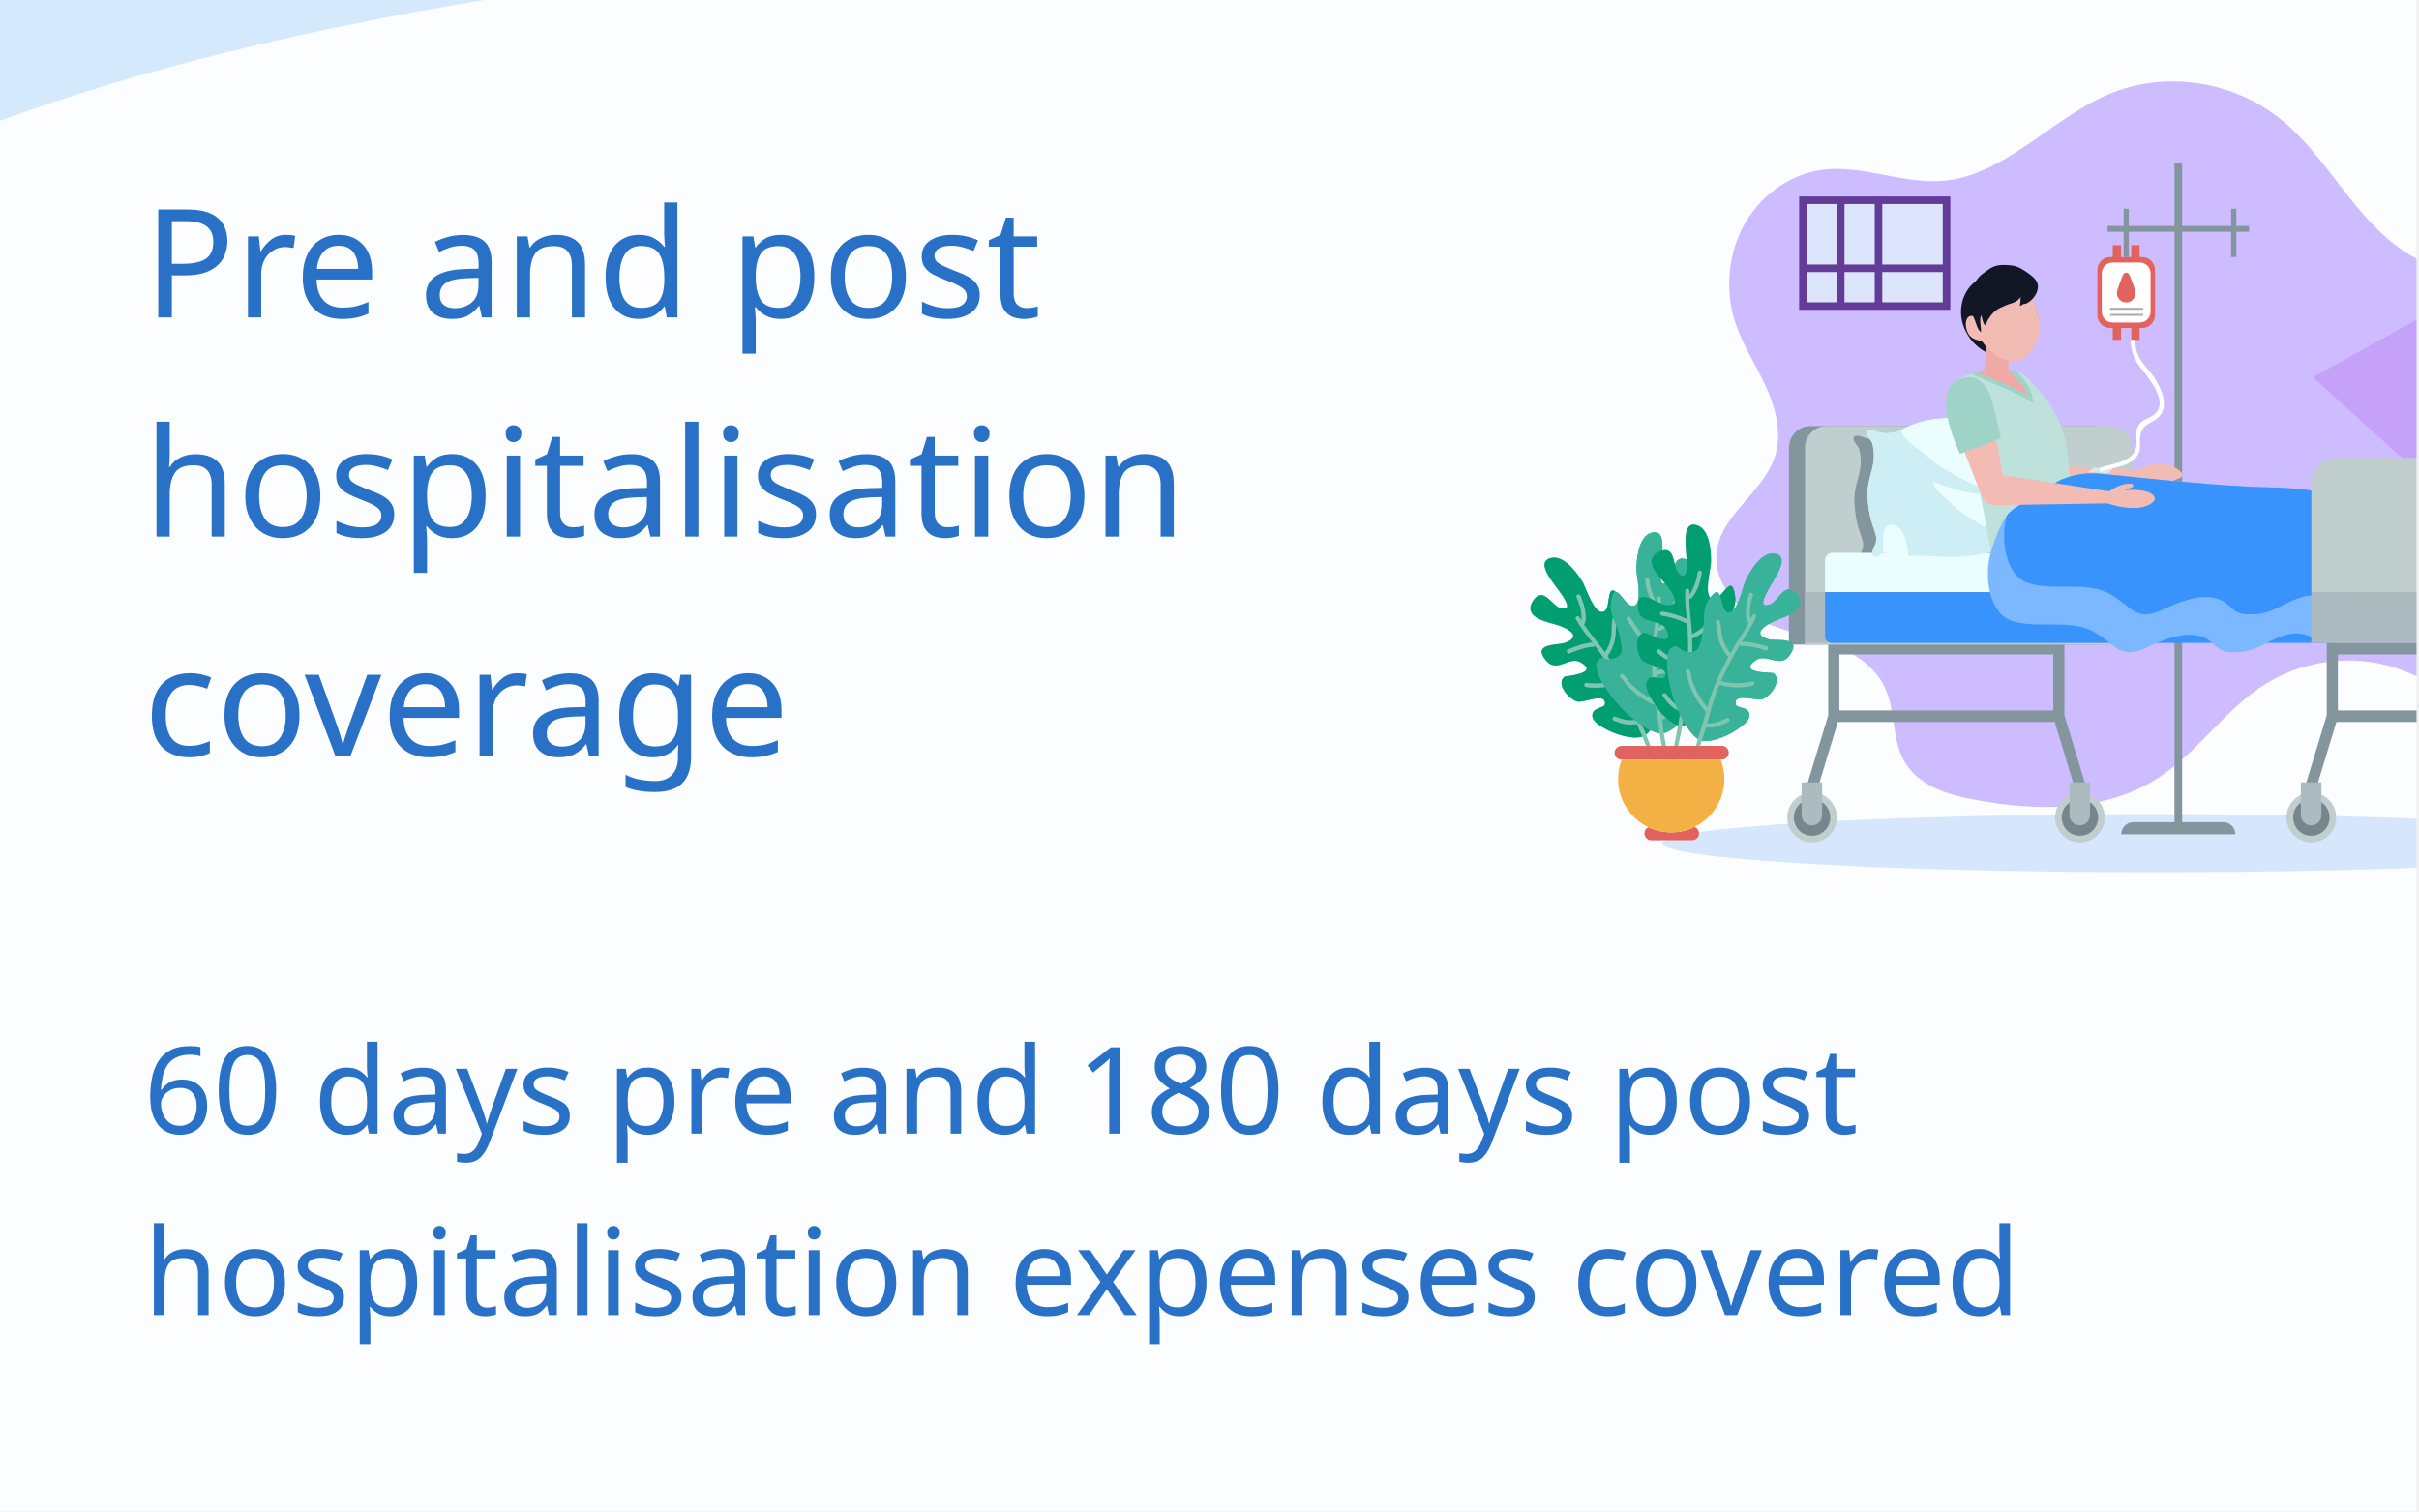
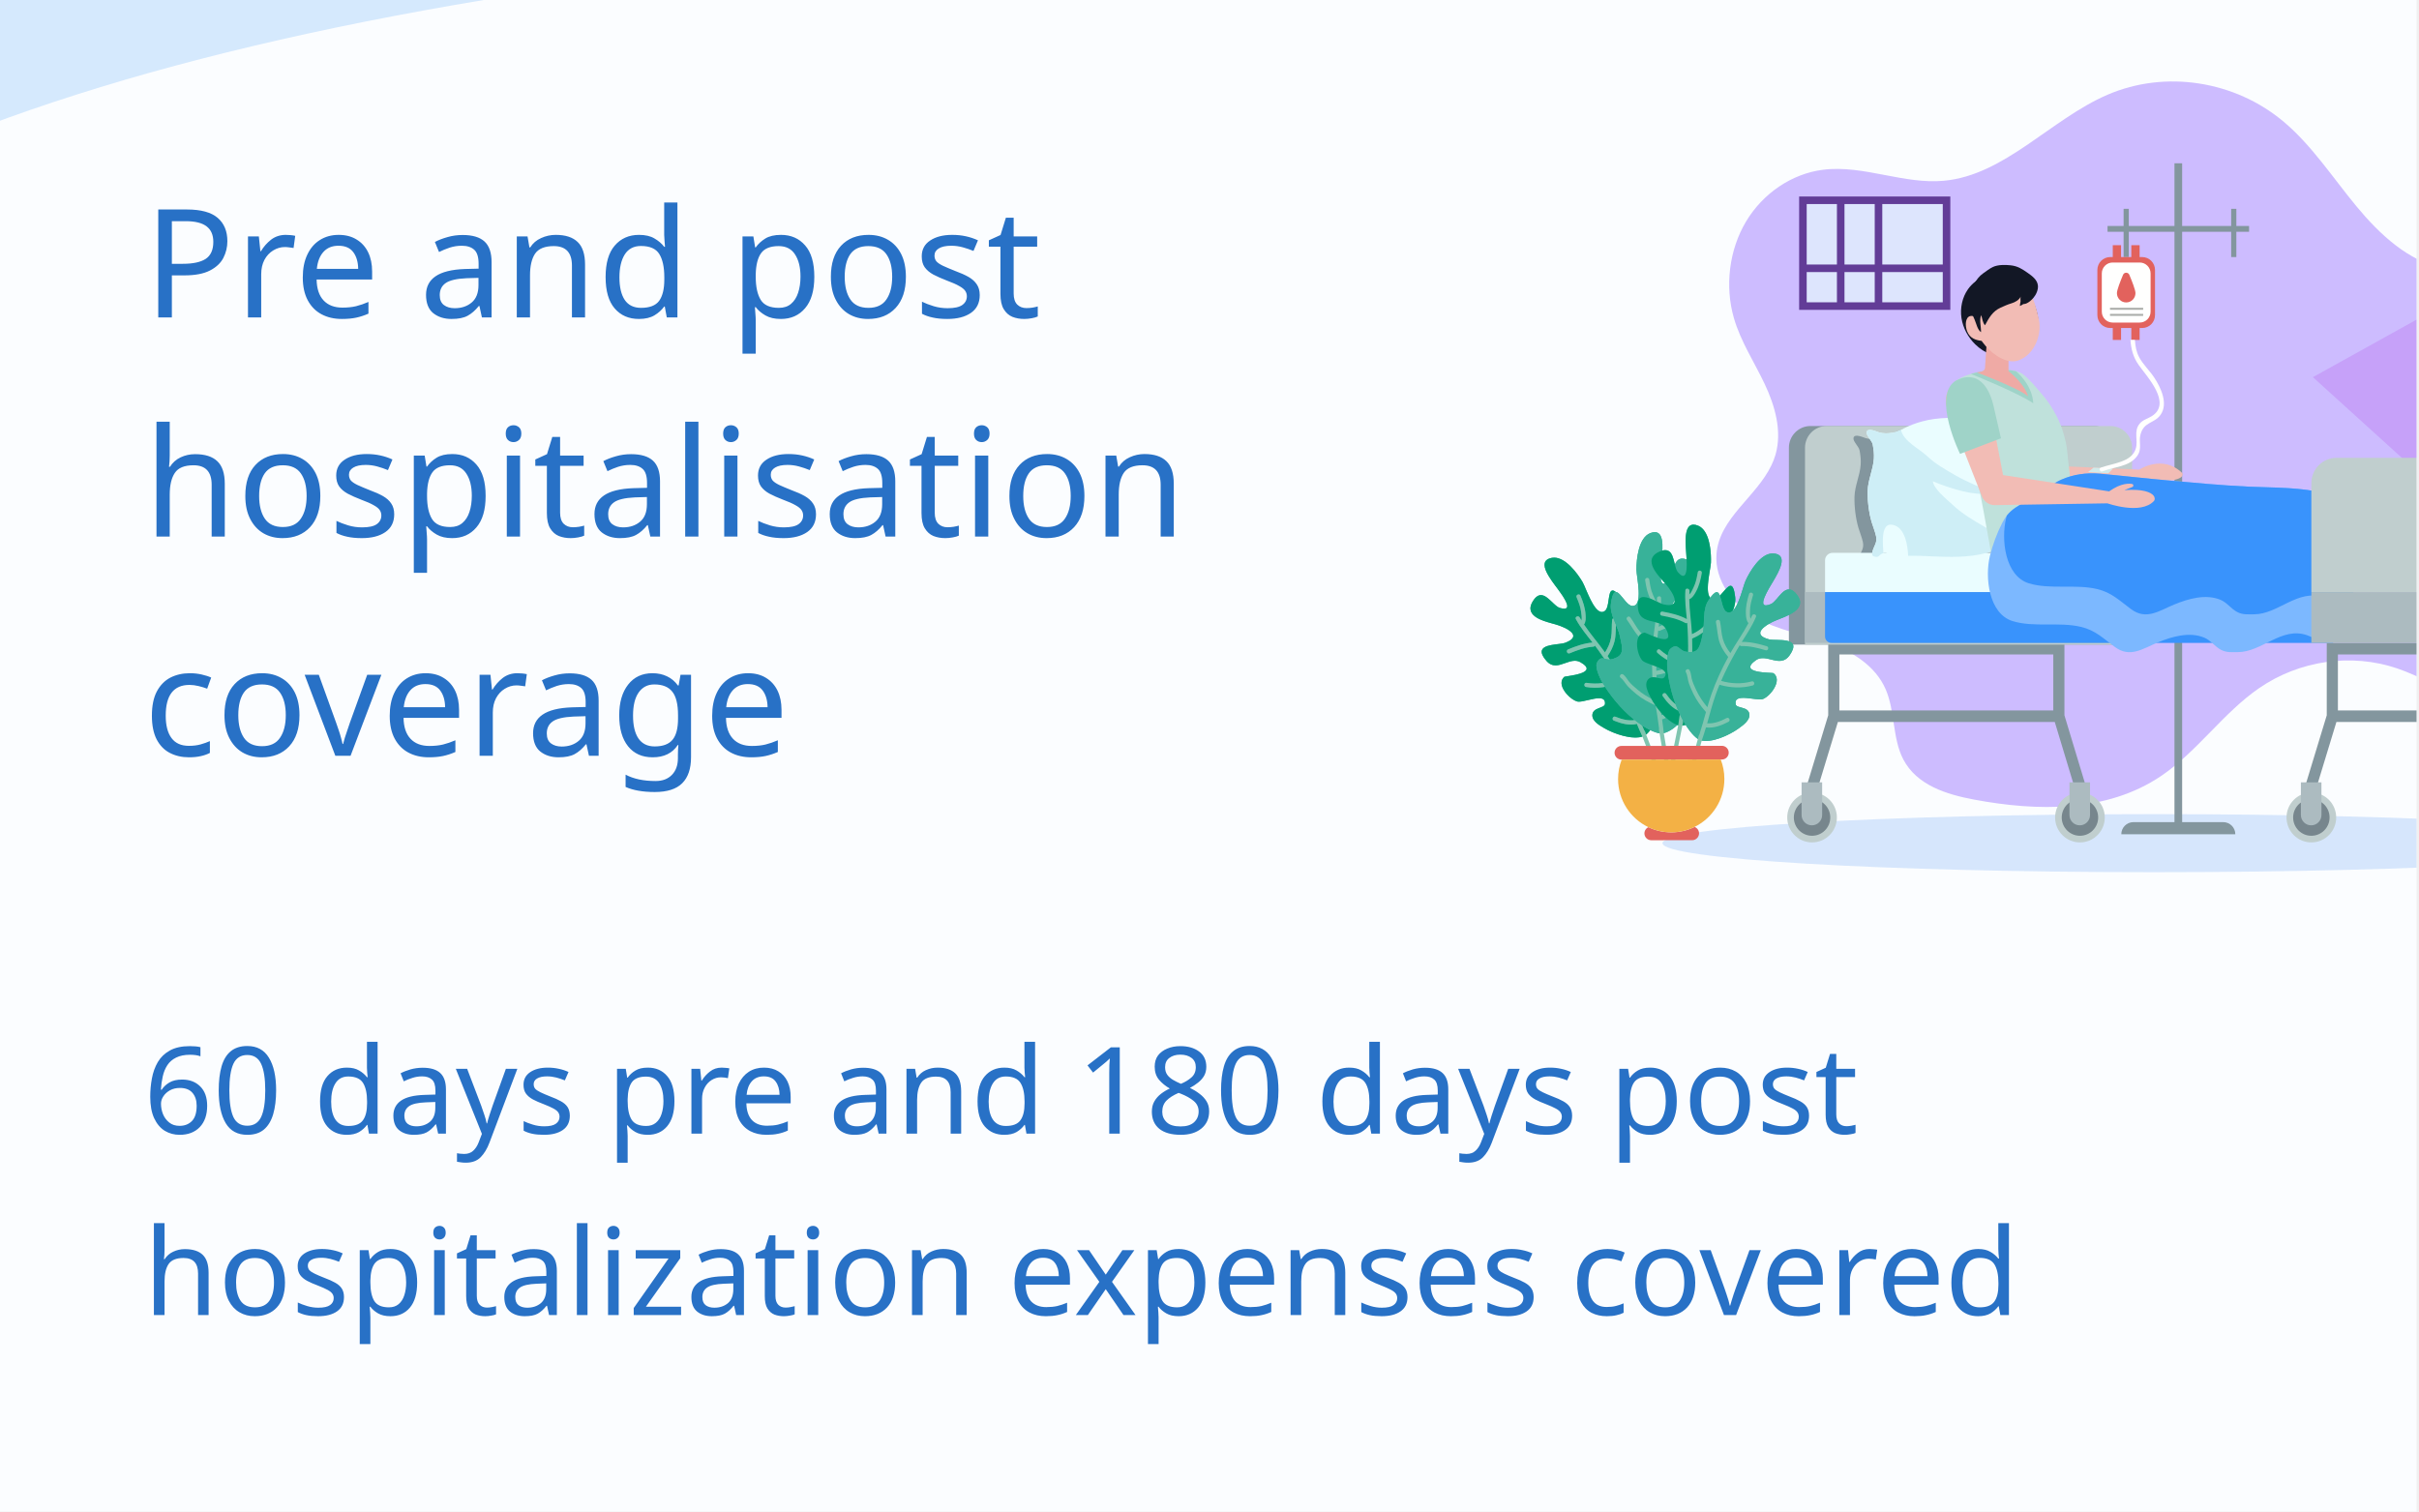
<svg xmlns="http://www.w3.org/2000/svg" xmlns:xlink="http://www.w3.org/1999/xlink" width="320" height="200" viewBox="0 0 320 200">
  <defs>
    <linearGradient id="prefix__b" x1="50%" x2="5.2%" y1="36.667%" y2="57.085%">
      <stop offset="0%" stop-color="#D5E9FD" />
      <stop offset="100%" stop-color="#FAFCFF" />
    </linearGradient>
    <path id="prefix__a" d="M0.677 0H320.677V200H0.677z" />
  </defs>
  <g fill="none" fill-rule="evenodd">
    <g transform="translate(-1353 -40) translate(1352 40)">
      <mask id="prefix__c" fill="#fff">
        <use xlink:href="#prefix__a" />
      </mask>
      <use fill="#FBFDFF" xlink:href="#prefix__a" />
      <path fill="url(#prefix__b)" d="M65 0C21.668 7.208-10.886 18.003-32.663 32.384c-32.664 21.572-88.123 49.719-100.624 22.19-8.334-18.351-5.615-36.543 8.159-54.574H65z" mask="url(#prefix__c)" />
      <g mask="url(#prefix__c)">
        <g>
          <g>
            <path fill="#CDBCFF" d="M129.492 70.803c-.987 6.47-5.485 12.518-11.252 14.044-.78.207-1.584.332-2.405.362-6.372.238-11.808-4.718-17.893-6.773-6.035-2.041-12.883-1.064-18.22 2.598-4.755 3.261-8.208 8.408-12.982 11.634-7.209 4.868-16.382 4.696-24.762 3.13-3.584-.671-7.543-1.878-9.343-5.297-1.472-2.8-1.073-6.364-2.337-9.281-1.403-3.24-4.604-5.112-7.761-6.198-3.154-1.086-6.503-1.632-9.436-3.294-2.933-1.662-5.47-4.866-5.187-8.43.377-4.756 5.242-7.518 7.26-11.723.22-.45.403-.917.545-1.409.9-3.1-.065-6.48-1.44-9.376-1.37-2.893-3.159-5.59-4.06-8.692-1.23-4.241-.626-9.06 1.607-12.794 2.233-3.733 6.052-6.31 10.136-6.836 2.754-.356 5.501.17 8.252.698 2.579.494 5.16.987 7.75.754 8.076-.726 14.153-8.14 21.68-11.385C67.286-.762 76.51.665 82.993 6.148c3.693 3.124 6.432 7.343 9.556 11.126 3.124 3.78 6.914 7.294 11.523 8.233 1.888.384 3.827.318 5.761.252 2.37-.08 4.733-.16 6.98.586 3.538 1.173 6.345 4.514 7.242 8.375.167.718.268 1.455.296 2.197.106 2.896-.764 5.693-.892 8.57-.14 3.181 1.217 5.19 2.511 7.905 2.58 5.409 4.463 11.252 3.521 17.41" transform="translate(203 10) translate(17.155)" />
            <path fill="#C3DBFB" d="M65.83 105.405c-35.932 0-65.06-1.72-65.06-3.84 0-2.121 29.128-3.84 65.06-3.84 35.931 0 65.06 1.719 65.06 3.84 0 2.12-29.129 3.84-65.06 3.84" opacity=".665" transform="translate(203 10) translate(17.155)" />
            <path fill="#C6A1F9" d="M141.542 62.469c-1.098 7.244-6.1 14.013-12.513 15.721L86.807 39.905l43.363-24.07 5.327 6.241c.186.804.298 1.628.328 2.46.12 3.24-.848 6.372-.991 9.592-.155 3.562 1.354 5.81 2.792 8.85 2.87 6.055 4.962 12.596 3.916 19.491" transform="translate(203 10) translate(17.155)" />
          </g>
          <path fill="#623C97" d="M46.262 16L36 16 36 31 56 31 56 16 46.262 16" transform="translate(203 10)" />
          <path fill="#DDE5FD" d="M47 21L51 21 51 17 47 17zM47 25L51 25 51 21 47 21zM47 30L51 30 51 26 47 26zM51 21L55 21 55 17 51 17zM51 25L55 25 55 21 51 21zM51 30L55 30 55 26 51 26zM37 21L41 21 41 17 37 17zM37 25L41 25 41 21 37 21zM37 30L41 30 41 26 37 26zM42 21L46 21 46 17 42 17zM42 25L46 25 46 21 42 21zM42 30L46 30 46 26 42 26z" transform="translate(203 10)" />
          <path fill="#83969E" d="M78.923 24.014V20.67h-2.126V19.9h2.126v-2.266h.686V19.9h6.042v-8.29h1.016v8.29h6.486v-2.266h.685V19.9h1.684v.771h-1.684v3.343h-.685V20.67h-6.486v78.112h5.435c.884 0 1.6.72 1.6 1.607H78.617c0-.887.716-1.607 1.6-1.607h5.435V20.67H79.61v3.343h-.686" transform="translate(203 10)" />
          <path fill="#E2625D" d="M77.152 33.402h4.227c.938 0 1.7-.764 1.7-1.707V25.72c0-.942-.762-1.706-1.7-1.706h-4.227c-.938 0-1.699.764-1.699 1.706v5.975c0 .943.76 1.707 1.7 1.707" transform="translate(203 10)" />
          <path fill="#FFFFFE" d="M77.477 32.68h3.577c.795 0 1.439-.646 1.439-1.443v-5.058c0-.797-.644-1.444-1.439-1.444h-3.577c-.794 0-1.438.647-1.438 1.444v5.058c0 .797.644 1.444 1.438 1.444" transform="translate(203 10)" />
          <path fill="#E2625D" d="M79.945 24.433L81.041 24.433 81.041 22.44 79.945 22.44zM77.49 24.433L78.587 24.433 78.587 22.44 77.49 22.44zM79.945 34.976L81.041 34.976 81.041 32.982 79.945 32.982zM77.49 34.976L78.587 34.976 78.587 32.982 77.49 32.982zM78.039 28.787c0 .68.549 1.232 1.227 1.232s1.227-.551 1.227-1.232c0-.415-.455-1.579-.812-2.425-.155-.37-.676-.37-.83 0-.357.846-.812 2.01-.812 2.425" transform="translate(203 10)" />
          <path fill="#AAADA9" d="M77.125 30.989L81.512 30.989 81.512 30.727 77.125 30.727zM77.125 31.795L81.512 31.795 81.512 31.532 77.125 31.532z" transform="translate(203 10)" />
          <path fill="#83969E" d="M41.323 84h28.298v-7.407H41.323V84zm-.196 1.528h28.69l2.79 9.24 1.409-.455-2.92-9.665v-9.583H39.848v9.582l-2.94 9.664 1.407.46 2.812-9.243zM107.272 84h28.298v-7.407h-28.298V84zm-.196 1.528h28.69l2.791 9.24 1.408-.455-2.92-9.665v-9.583h-31.248v9.582l-2.94 9.664 1.407.46 2.812-9.243z" transform="translate(203 10)" />
          <path fill="#C0CECE" d="M34.425 98.167c0 1.822 1.471 3.299 3.285 3.299s3.285-1.477 3.285-3.299c0-1.822-1.47-3.299-3.285-3.299-1.814 0-3.285 1.477-3.285 3.299" transform="translate(203 10)" />
          <path fill="#77868D" d="M35.3 98.167c0 1.337 1.08 2.42 2.41 2.42 1.331 0 2.41-1.083 2.41-2.42 0-1.336-1.079-2.42-2.41-2.42-1.33 0-2.41 1.084-2.41 2.42" transform="translate(203 10)" />
          <path fill="#83969E" d="M77.92 75.288H34.647V49.246c0-1.59 1.283-2.878 2.866-2.878h37.54c1.584 0 2.867 1.288 2.867 2.878v26.042" transform="translate(203 10)" />
          <path fill="#C0CECE" d="M80.052 75.288H36.778V49.246c0-1.59 1.283-2.878 2.867-2.878h37.54c1.584 0 2.867 1.288 2.867 2.878v26.042" transform="translate(203 10)" />
          <path fill="#83969E" d="M44.144 51.48c.044-.646-.03-1.26-.15-1.895-.096-.5-.872-1.171-.806-1.617.096-.667 1.288-.09 1.638.012.584.172 1.137.152 1.743.058.415-.065.786-.216 1.156-.395.111-.055.222-.11.335-.168.808-.41 1.595-.703 2.467-.941 2.143-.589 4.572-.546 6.76-.312 1.532.165 3.19.481 4.724.318.588-.062 1.148-.05 1.65-.372.485-.309 1.338-1.069 1.92-.616.759.584.444 2.565.537 3.44l.081-.157c.052.492.084.992.201 1.46.267 1.07.958 2.112 1.355 3.156.462 1.218.5 2.726.368 3.996-.065.603-.187 1.264-.357 1.85-.175.609-.482 1.232-.034 1.765.234.277.532.33.523.75-.008.335-.261.597-.562.714-.598.233-1.294-.096-1.891-.138-.75-.054-1.464.127-2.172.328-.42.12-.838.247-1.257.338-1.429.311-2.806.806-4.252 1.09-2.592.506-5.206.267-7.792.182-1.27-.043-2.555.058-3.812-.185-.665-.13-.956-.405-1.52.028-.256.197-.263.344-.654.277-.42-.072-.487-.207-.392-.65.171-.799.674-1.165.485-2.067-.132-.626-.403-1.257-.587-1.878-.37-1.246-.56-2.812-.525-4.122.038-1.455.721-2.799.82-4.25" transform="translate(203 10)" />
          <path fill="#ACBBC0" d="M36.778 75.065L80.052 75.065 80.052 68.344 36.778 68.344z" transform="translate(203 10)" />
          <path fill="#EAFDFF" d="M106.633 68.344H39.428v-4.199c0-.549.444-.994.99-.994h66.215v5.193" transform="translate(203 10)" />
          <path fill="#EAFDFF" d="M46.084 63.673c.392.067.398-.08.654-.277.564-.433.855-.157 1.52-.028 1.258.244 2.542.142 3.813.184 2.585.086 5.2.325 7.792-.181 1.446-.284 2.823-.779 4.251-1.09.42-.091.838-.218 1.258-.337.707-.202 1.422-.383 2.171-.329.597.042 1.293.37 1.892.138.3-.117.554-.38.561-.713.01-.421-.288-.474-.523-.751-.448-.533-.14-1.156.035-1.766.17-.585.291-1.245.356-1.849.134-1.27.094-2.778-.368-3.996-.397-1.044-1.088-2.085-1.354-3.156-.117-.468-.15-.969-.201-1.46l-.082.156c-.092-.874.222-2.854-.535-3.439-.584-.452-1.437.307-1.921.616-.503.322-1.063.31-1.65.372-1.534.164-3.192-.153-4.724-.318-2.188-.234-4.617-.276-6.76.312-.873.238-1.66.532-2.468.941-.112.058-.223.114-.334.168-.37.18-.741.33-1.157.395-.606.094-1.158.115-1.743-.058-.35-.103-1.541-.68-1.638-.012-.065.446.71 1.117.806 1.617.12.635.195 1.25.15 1.895-.098 1.45-.781 2.794-.82 4.25-.035 1.31.155 2.876.525 4.122.184.62.456 1.251.588 1.878.189.9-.314 1.267-.486 2.066-.095.443-.028.578.392.65" transform="translate(203 10)" />
          <path fill="#CEEEF6" d="M46.252 63.69c-.047 0-.102-.006-.168-.017-.313-.053-.43-.142-.43-.368 0-.077.014-.17.038-.282.146-.676.527-1.042.528-1.684 0-.117-.013-.243-.042-.382-.132-.627-.404-1.257-.588-1.878-.34-1.15-.53-2.57-.529-3.811 0-.105.002-.21.005-.312.038-1.455.72-2.799.82-4.25.008-.127.012-.255.012-.382 0-.508-.067-1.004-.163-1.512-.092-.48-.809-1.116-.81-1.561 0-.02.002-.038.004-.056.034-.237.207-.317.43-.317.407 0 .983.263 1.208.329.314.092.618.13.925.13.267 0 .537-.028.818-.072.416-.065.787-.216 1.157-.395l.015.065c.383 1.488 2.38 2.42 3.437 3.408 1.18 1.104 2.403 1.767 3.808 2.58 1.555.9 3.2 1.504 4.823 2.258-.386.118-.832.17-1.315.17-2.13 0-4.971-1-6.54-1.668.074 1 1.89 2.427 2.61 3.111 1.254 1.19 2.798 2.087 4.289 2.945 1.51.869 3.149 1.535 4.778 2.205-.42.119-.839.246-1.258.337-1.428.311-2.805.806-4.251 1.09-1.236.241-2.477.313-3.718.313-1.361 0-2.722-.086-4.074-.132-.549-.018-1.1-.01-1.65-.013-.063-1.452-.42-3.44-1.671-3.974-.242-.103-.45-.15-.628-.15-.876 0-1.047 1.123-1.047 2.19 0 .437.029.865.05 1.202.005.1.015.227.027.376-.126.03-.26.095-.414.213-.213.165-.253.293-.486.293" transform="translate(203 10)" />
          <path fill="#D6EEF1" d="M64.181 51.112c-2.262 0-5.478-1.671-6.636-2.484 1.4.675 3.04.941 4.561 1.224.63.116 1.472.323 2.257.323.634 0 1.23-.135 1.648-.56l-.105.13c.282-.1.428-.323.636-.53-.18 1.4-1.129 1.897-2.361 1.897M65.056 54.22c-2.082 0-5.646-1.436-6.226-1.82 1.473.426 3.457 1.21 5.243 1.21.877 0 1.707-.19 2.404-.703l.071.112c.134.887-.516 1.201-1.492 1.201M66.253 57.693c-1.006 0-4.172-1.068-4.18-2.1.057-.016.122-.023.193-.023.106 0 .224.015.342.044l-.132-.072c.075.032.151.064.227.098.148.044.29.106.405.181.492.226.992.473 1.467.72.454.237 1.625.641 1.749 1.15l-.071.002" transform="translate(203 10)" />
          <path fill="#3993FC" d="M106.633 75.065H40.267c-.463 0-.839-.377-.839-.842v-5.879h67.205v6.721" transform="translate(203 10)" />
          <path fill="#121725" d="M58.749 27.764c.769-.816 1.83-1.357 2.946-1.435 1.047-.073 2.104.254 2.979.839.874.583 1.57 1.413 2.075 2.338.763 1.397 1.205 3.255.686 4.807-.523 1.561-1.907 2.697-3.54 2.917-1.674.224-3.397-.487-4.605-1.673-.951-.934-1.622-2.168-1.817-3.489-.196-1.32.1-2.722.872-3.81.123-.174.258-.339.404-.494" transform="translate(203 10)" />
          <path fill="#F2BCB5" d="M69.644 54.406l11.493-1.06c1.445.923 2.514.874 2.794.82.169-.033.183-.23.024-.288l-.963-.346c2.339.211 3.229-.13 3.568-.417.173-.146.247-.402.084-.557-2.599-2.477-5.655-.413-5.655-.413l-13.712-.625c.877.911 1.697 1.854 2.367 2.886" transform="translate(203 10)" />
          <path fill="#D1EBEB" d="M77.523 52L76.896 52.63 74.215 52.468 74.958 51.87 77.523 52" transform="translate(203 10)" />
          <path fill="#BFE1DB" d="M56.337 41.643c.414 1.311 1.804 5.695 2.112 6.837 1.262 4.727 2.932 14.67 2.932 14.67h13.197l-2.309-6.54s-.66-5.374-.709-5.945l-.042-.483c-.238-2.765-1.284-5.395-3.018-7.555-.505-.626-1.032-1.256-1.527-1.8-.49-.53-.943-.983-1.327-1.28-.234-.18-.553-.32-.934-.42-1.54-.41-4.085-.215-5.99.347-.897.266-1.651.614-2.09 1.018-.316.29-.425.742-.295 1.151" transform="translate(203 10)" />
          <path fill="#9FD3C8" d="M58.722 39.474v.003s6.274 2.509 8.242 3.883c0 0 .09-2.114-2.252-4.234-1.54-.41-4.085-.214-5.99.348" transform="translate(203 10)" />
          <path fill="#7CB8FF" d="M64.247 72.184c2.808.865 6.145.07 9.047.764 1.899.455 2.924 1.51 4.46 2.649 2.03 1.506 3.702.229 5.737-.611 1.838-.758 4.165-1.433 6.112-.611.885.372 1.397 1.203 2.242 1.628.721.36 1.387.284 2.19.284 3.177.003 5.799-3.407 9.142-2.24 1.457.508 3.334 1.9 3.915-.305.323-1.225.302-2.578.268-3.892-.006-.406-.015-.806-.018-1.2-.006-1.62-.718-3.492-.125-5.072.329-.883 1.238-1.05 2.187-1.03.548.01 1.108.083 1.582.117 5.512.37 11.557 3.226 16.945.687.7-.33 1.682-.85 1.688-1.735-1.414-1.152-4.122-.773-5.856-.957-2.613-.28-5.153-1.353-7.422-2.569l-.068-.036c-1.782-.956-3.391-.532-5.28-.993-1.796-.437-3.46-1.28-5.267-1.75-3.306-.865-6.866-.767-10.248-.92-3.554-.162-7.125-.507-10.645-.819-3.024-.266-6.05-.623-9.078-.898-1.737-.156-3.501.092-5.095.803-.22.101-.435.208-.639.327-1.33.776-2.558 1.726-3.91 2.481-1.13.635-1.962 1.081-2.64 1.946-.216.272-.414.583-.605.956-.715 1.406-1.244 2.847-1.625 4.369-.694 2.792-.17 7.653 3.006 8.627" transform="translate(203 10)" />
          <path fill="#3993FC" d="M66.391 67.183c2.809.861 6.146.067 9.048.764 1.898.455 2.924 1.506 4.46 2.646 2.029 1.506 3.702.229 5.737-.611 1.837-.758 4.165-1.433 6.115-.611.882.372 1.393 1.203 2.239 1.628.72.36 1.387.284 2.193.284 3.173.003 5.799-3.406 9.139-2.24.645.227 1.375.624 2.038.807.828.229 1.555.116 1.877-1.112.423-1.604.259-3.43.252-5.093 0-.354-.036-.72-.085-1.096-.17-1.33-.501-2.74-.042-3.975.52-1.393 2.473-1.002 3.77-.913 1.052.07 2.125.232 3.209.43l-.068-.036c-1.782-.956-3.391-.532-5.28-.993-1.796-.437-3.46-1.28-5.267-1.75-3.306-.865-6.866-.767-10.248-.92-3.554-.162-7.125-.507-10.645-.819-3.024-.266-6.05-.623-9.078-.898-1.737-.156-3.501.092-5.095.803-.22.101-.435.208-.639.327-1.33.776-2.558 1.726-3.91 2.481-1.13.635-1.962 1.081-2.64 1.946-.03.107-.058.214-.085.32-.694 2.793-.17 7.654 3.005 8.631" transform="translate(203 10)" />
          <path fill="#F2BCB5" d="M55.7 44.275l4.468 11.387c.275.7.934 1.164 1.674 1.178l14.944-.239s4.397 1.565 6.145-.304c.184-.197.117-.54-.062-.742-.353-.394-1.299-.886-3.841-.706l1.06-.417c.176-.07.17-.332-.01-.383-.301-.084-1.456-.195-3.069.967l-14.03-2.153-2.01-10.453c-.362-1.78-2.243-2.768-3.88-2.038-1.474.658-2.108 2.438-1.389 3.903" transform="translate(203 10)" />
          <path fill="#EFAAA5" d="M60.584 38.715l.257-3.776 2.86 1.488-.005 2.676c2.323 1.901 2.586 3.33 2.586 3.33-1.215-1.057-6.787-3.159-6.787-3.159.583-.05 1.04-.178 1.089-.56" transform="translate(203 10)" />
          <path fill="#F2BCB5" d="M58.223 33.833c.38.973 1.187 1.175 1.92 1.271.037.055.073.105.115.16.5.684 1.148 1.318 1.846 1.78.95.636 1.987.952 2.85.664 1.417-.478 2.404-1.836 2.733-3.352.016-.076.032-.152.043-.227.11-.62.109-1.27-.024-1.883-1.162-5.563-3.193-6.35-5.322-5.838-1.63.39-2.925 3.167-3.08 5.507-.24-.097-.472-.139-.67-.094-.652.157-.71 1.24-.411 2.012" transform="translate(203 10)" />
          <path fill="#9FD3C8" d="M62.698 47.994l-5.412 2.062s-3.668-7.486-.693-9.603c0 0 3.667-2.478 5.094 3.12l1.01 4.42" transform="translate(203 10)" />
          <path fill="#121725" d="M58.669 29.555c-.006.55.022 1.084.123 1.621.075.404.256.736.419 1.108.228.522.368 1.336.85 1.67.024-.688-.26-1.61.023-2.258.145.43.188.994.5 1.343.527-.968 1.001-1.852 2.067-2.331.488-.22.935-.424 1.451-.577.47-.14.99-.43 1.215-.89-.073.208-.012.45-.028.669-.014.192-.105.384-.075.577.144-.062.295-.15.444-.25.126-.012.254-.024.379-.074.357-.143.702-.453.952-.747.359-.421.649-1.055.6-1.621-.067-.766-.769-1.279-1.346-1.684-.76-.533-1.343-.913-2.3-1.01-.72-.075-1.632-.086-2.301.223-.46.212-.86.545-1.277.83-1.048.718-1.684 2.134-1.696 3.401" transform="translate(203 10)" />
          <path fill="#FFFFFE" d="M80.418 34.976c.053.792.177 1.571.561 2.286.53.986 1.37 1.756 1.987 2.684.872 1.313 1.913 3.484.823 4.971-.83 1.132-2.186.879-2.63 2.566-.275 1.047.26 1.893-.456 2.873-1.052 1.441-3.063 1.395-4.588 2.016-.094.038-.2.014-.267-.063l-.048-.056c-.108-.127-.057-.323.1-.38 1.575-.57 4.097-.704 4.635-2.518.334-1.126-.316-2.284.505-3.289.431-.527 1.067-.658 1.617-1.005 2.69-1.695-.605-5.175-1.728-6.752-.762-1.069-1.005-2.124-1.105-3.333h.594" transform="translate(203 10)" />
          <path fill="#C0CECE" d="M103.76 68.344h45.746V53.928c0-1.852-1.496-3.353-3.34-3.353H107.1c-1.844 0-3.34 1.501-3.34 3.353v14.416" transform="translate(203 10)" />
          <path fill="#ACBBC0" d="M103.76 75.065L149.506 75.065 149.506 68.344 103.76 68.344zM37.685 99.206c.75 0 1.36-.611 1.36-1.365v-4.323h-2.72v4.323c0 .754.61 1.365 1.36 1.365" transform="translate(203 10)" />
          <path fill="#C0CECE" d="M69.863 98.167c0 1.822 1.47 3.299 3.285 3.299 1.814 0 3.285-1.477 3.285-3.299 0-1.822-1.471-3.299-3.285-3.299s-3.285 1.477-3.285 3.299" transform="translate(203 10)" />
          <path fill="#77868D" d="M70.738 98.167c0 1.337 1.079 2.42 2.41 2.42 1.33 0 2.41-1.083 2.41-2.42 0-1.336-1.08-2.42-2.41-2.42-1.331 0-2.41 1.084-2.41 2.42" transform="translate(203 10)" />
          <path fill="#ACBBC0" d="M73.122 99.206c.75 0 1.36-.611 1.36-1.365v-4.323h-2.719v4.323c0 .754.609 1.365 1.36 1.365" transform="translate(203 10)" />
          <path fill="#C0CECE" d="M100.475 98.167c0 1.822 1.471 3.299 3.285 3.299s3.285-1.477 3.285-3.299c0-1.822-1.47-3.299-3.285-3.299-1.814 0-3.285 1.477-3.285 3.299" transform="translate(203 10)" />
          <path fill="#77868D" d="M101.35 98.167c0 1.337 1.08 2.42 2.41 2.42 1.331 0 2.41-1.083 2.41-2.42 0-1.336-1.079-2.42-2.41-2.42-1.33 0-2.41 1.084-2.41 2.42" transform="translate(203 10)" />
          <path fill="#ACBBC0" d="M103.735 99.206c.75 0 1.36-.611 1.36-1.365v-4.323h-2.72v4.323c0 .754.61 1.365 1.36 1.365" transform="translate(203 10)" />
          <path fill="#38B299" d="M5.04 75.056c2.416-.905.25-1.997-1.26-2.436-1.222-.356-4.285-.944-3.027-3.034 1.318-2.19 2.549.534 3.583.847 2.313.7-.08-2.234-.65-3.016-.781-1.072-2.426-3.261-.375-3.61 1.658-.283 3.359 2.046 4.039 3.205.484.827 1.663 4.692 2.923 3.845.953-.64-.004-4.51 2.244-1.734.914 1.129.754 2.931 1.16 4.218.597 1.884.848 2.666 2.513 2.194.864-.245.898-1.33 1.957-.59.545.381.696 2.12.687 2.723-.079 5.543-2.31 9.241-3.354 9.713-1.414.639-4.027-.314-5.228-1.018-.597-.35-1.686-.928-1.603-1.804.092-.982 1.603-.83 1.663-1.408.109-1.049-1.088-.791-2.18-.534-.613.145-1.192.289-1.49.203-1.074-.31-2.844-2.252-1.709-3.265.117-.104 4.81-.415 2.136-1.932-.656-.372-1.336-.129-2.015.114-.853.305-1.703.61-2.495-.306-2.047-2.367 1.574-2.035 2.48-2.375" transform="translate(203 10)" />
          <path fill="#009E71" d="M14.336 87.591c-1.405 0-3.161-.687-4.084-1.228-.575-.336-1.606-.885-1.608-1.707 0-.032.001-.064.005-.097.092-.982 1.603-.83 1.663-1.408.005-.045.007-.086.007-.126 0-.483-.328-.636-.794-.636-.403 0-.908.114-1.393.228-.485.115-.95.229-1.27.229-.084 0-.158-.008-.22-.026-.83-.239-2.075-1.452-2.075-2.46 0-.296.108-.575.366-.805.091-.081 2.957-.287 2.958-1.091 0-.229-.23-.505-.822-.84-.243-.14-.49-.192-.74-.192-.421 0-.849.152-1.275.305-.427.152-.852.305-1.27.305-.418 0-.829-.153-1.225-.61-.44-.51-.618-.893-.617-1.186 0-1.07 2.386-.923 3.097-1.19.782-.292 1.084-.604 1.084-.908.001-.635-1.322-1.23-2.344-1.528-1.02-.298-3.323-.756-3.323-2.116 0-.269.09-.573.297-.918.372-.617.737-.844 1.093-.844.904 0 1.748 1.466 2.49 1.691.243.074.434.107.581.107.292 0 .408-.132.408-.343.002-.694-1.247-2.244-1.639-2.78-.504-.69-1.365-1.846-1.366-2.673 0-.457.262-.813.991-.938.093-.015.187-.023.28-.023 1.567 0 3.117 2.135 3.759 3.23.436.745 1.44 3.965 2.556 3.965.122 0 .244-.038.367-.12.706-.476.363-2.726 1.055-2.726.114 0 .256.061.437.202-.268.006-.492.392-.654 1.503-.019.13-.027.26-.027.389 0 .529.147 1.06.34 1.583-.082.03-.149.1-.161.215-.086.786.004 1.58-.142 2.36-.132.716-.416 1.344-.8 1.946-.882-1.239-1.937-2.417-2.781-3.694.26-.366.236-.849.208-1.294-.056-.906-.33-1.698-.678-2.529-.049-.115-.143-.164-.238-.164-.177 0-.36.165-.27.378.269.64.525 1.268.602 1.964.03.27.131.775.042 1.112-.08-.132-.16-.263-.232-.398-.059-.108-.157-.153-.254-.153-.185 0-.364.162-.254.366.596 1.11 1.421 2.102 2.208 3.102-1.129.09-2.202.479-3.24.91-.29.122-.157.534.104.534.034 0 .07-.007.109-.023 1.006-.42 2.036-.795 3.131-.876.11-.008.174-.068.207-.144.158.206.315.414.465.624.261.365.519.733.771 1.105-.095-.021-.186-.037-.273-.037-.255 0-.485.13-.706.62-.04.09-.058.2-.058.327 0 .699.549 1.846.828 2.318-.326.045-.655.068-.985.068-.378 0-.759-.03-1.139-.093-.017-.003-.034-.004-.05-.004-.307 0-.353.497-.022.552.401.066.804.098 1.205.098.44 0 .878-.038 1.311-.112 1.256 1.933 2.654 3.382 3.92 4.388-.166.027-.333.04-.5.04-.704 0-1.419-.218-2.054-.479-.038-.015-.074-.022-.108-.022-.261 0-.391.415-.1.534.695.286 1.49.526 2.266.526.264 0 .525-.028.78-.09.213.52.434 1.037.675 1.544l.016.023.043.11c-.28.091-.597.13-.934.13m1.423-.39l-.033-.085c-.026-.128-.106-.273-.146-.379-.02-.05-.05-.085-.085-.112-.096-.216-.19-.433-.282-.651.392.259.762.47 1.1.633-.197.256-.384.455-.554.593m-4.794-9.927c-.1-.153-.203-.305-.305-.456.4-.597.725-1.216.907-1.917.194-.744.167-1.487.2-2.238.2.478.392.945.497 1.395.175.75.31 1.33.31 1.784 0 .712-.33 1.117-1.35 1.392-.09.024-.175.036-.259.04" transform="translate(203 10)" />
          <path fill="#7FC5B0" d="M5.434 75.93c1.038-.431 2.111-.82 3.24-.91-.787-1-1.612-1.992-2.208-3.102-.168-.312.34-.524.508-.213.072.135.153.266.232.398.09-.337-.012-.842-.042-1.112-.077-.696-.333-1.324-.602-1.964-.137-.328.37-.542.508-.214.348.83.622 1.623.678 2.53.028.444.051.927-.208 1.293.844 1.277 1.9 2.455 2.78 3.694.385-.602.669-1.23.801-1.947.146-.78.056-1.573.142-2.359.039-.354.585-.282.546.072-.103.945 0 1.874-.242 2.804-.182.701-.506 1.32-.907 1.917 1.012 1.491 1.947 3.04 2.712 4.675.254.543.486 1.097.71 1.653.519-.767.95-1.569 1.251-2.452.168-.492.354-1.013.423-1.528.052-.39.014-.76.169-1.13.138-.327.648-.119.51.21-.19.452-.132 1.045-.254 1.53-.118.467-.263.932-.428 1.385-.337.928-.83 1.768-1.399 2.57l-.028.027c.379.961.748 1.927 1.17 2.868.034.027.064.061.084.112.04.106.12.251.146.38.752 1.942 1.51 3.884 2.237 5.836.123.332-.384.548-.508.214-.724-1.945-1.48-3.88-2.228-5.816l-.016-.023c-.24-.507-.462-1.024-.675-1.545-1.003.25-2.115-.052-3.046-.435-.329-.135-.12-.647.208-.512.81.333 1.749.594 2.627.426-.474-1.19-.92-2.395-1.46-3.555-.216-.462-.447-.916-.688-1.364l-.056.037c-1.37.548-2.845.761-4.305.521-.348-.057-.279-.606.072-.548 1.369.225 2.736.031 4.02-.482l.007-.002c-.744-1.322-1.583-2.59-2.465-3.824-.15-.21-.307-.418-.465-.624-.033.076-.097.136-.207.144-1.095.08-2.125.457-3.131.876-.327.136-.541-.374-.213-.51" transform="translate(203 10)" />
          <path fill="#38B299" d="M20.56 71.09c-2.538.465-1.234-1.587-.16-2.741.868-.934 3.199-3.013 1.053-4.162-2.248-1.203-1.917 1.769-2.646 2.57-1.63 1.79-1.071-1.96-.98-2.925.125-1.323.422-4.049-1.517-3.295-1.569.61-1.843 3.485-1.835 4.83.005.96.962 4.886-.552 4.806-1.145-.06-2.296-3.875-2.812-.336-.21 1.44.847 2.905 1.153 4.22.449 1.925.631 2.726-1.04 3.176-.307.083-.578.022-.824-.04-.449-.111-.814-.223-1.158.54-.273.607.483 2.178.799 2.692 2.893 4.722 6.694 6.751 7.832 6.62 1.54-.178 3.3-2.34 3.972-3.562.335-.608.976-1.664.458-2.374-.321-.441-.84-.36-1.296-.279-.369.066-.697.132-.85-.076-.981-1.319 2.393-1.54 2.983-2.171.765-.818 1.295-3.396-.197-3.683-.048-.01-.485.191-1.02.392-1.185.446-2.848.892-1.799-.953.843-1.483 3.393-.34 3.777-2.484.551-3.085-2.39-.94-3.342-.765" transform="translate(203 10)" />
          <path fill="#38B299" d="M20.56 71.09c-2.538.465-1.234-1.587-.16-2.741.868-.934 3.199-3.013 1.053-4.162-2.248-1.203-1.917 1.769-2.646 2.57-1.63 1.79-1.071-1.96-.98-2.925.125-1.323.422-4.049-1.517-3.295-1.569.61-1.843 3.485-1.835 4.83.005.96.962 4.886-.552 4.806-1.145-.06-2.296-3.875-2.812-.336-.21 1.44.847 2.905 1.153 4.22.449 1.925.631 2.726-1.04 3.176-.307.083-.578.022-.824-.04-.449-.111-.814-.223-1.158.54-.273.607.483 2.178.799 2.692 2.893 4.722 6.694 6.751 7.832 6.62 1.54-.178 3.3-2.34 3.972-3.562.335-.608.976-1.664.458-2.374-.321-.441-.84-.36-1.296-.279-.369.066-.697.132-.85-.076-.981-1.319 2.393-1.54 2.983-2.171.765-.818 1.295-3.396-.197-3.683-.048-.01-.485.191-1.02.392-1.185.446-2.848.892-1.799-.953.843-1.483 3.393-.34 3.777-2.484.551-3.085-2.39-.94-3.342-.765" transform="translate(203 10)" />
          <path fill="#7FC5B0" d="M20.666 72.044c-1.112.163-2.233.38-3.248.884.166-1.265.37-2.54.317-3.8-.015-.356-.56-.276-.545.076.006.154.003.309.003.463-.249-.244-.42-.73-.531-.977-.29-.638-.388-1.309-.484-1.997-.05-.352-.594-.276-.545.077.124.893.293 1.715.706 2.522.203.397.429.823.84 1.004-.076 1.531-.382 3.085-.507 4.603-.637-.32-1.201-.714-1.68-1.26-.523-.595-.85-1.324-1.325-1.955-.213-.284-.646.059-.432.343.57.758.954 1.61 1.637 2.284.515.509 1.108.874 1.757 1.18-.11 1.802-.123 3.613.053 5.411.059.598.141 1.192.232 1.786-.836-.393-1.614-.86-2.324-1.465-.395-.336-.82-.688-1.142-1.095-.244-.308-.399-.645-.72-.883-.287-.21-.619.23-.332.442.394.29.645.83.997 1.184.34.341.702.665 1.074.97.763.624 1.615 1.092 2.512 1.489l.038.008c.165 1.02.34 2.04.457 3.065-.015.04-.024.086-.015.14.02.11.025.278.068.401.344 2.056.683 4.112 1.054 6.163.063.35.609.274.545-.077-.37-2.043-.707-4.093-1.05-6.142l.001-.027c-.051-.56-.125-1.117-.208-1.674.99-.302 1.79-1.132 2.396-1.94.213-.285-.227-.618-.44-.333-.526.703-1.2 1.41-2.04 1.717-.2-1.267-.43-2.53-.558-3.806-.05-.507-.083-1.015-.104-1.524l.067.003c1.456-.234 2.831-.809 3.963-1.766.271-.228-.07-.663-.341-.433-1.061.896-2.333 1.432-3.698 1.651l-.008.003c-.035-1.518.039-3.04.168-4.553.022-.257.051-.516.082-.775.066.049.152.068.251.018.982-.493 2.058-.7 3.136-.858.35-.05.275-.598-.077-.547" transform="translate(203 10)" />
          <path fill="#38B299" d="M18.064 69.971c2.52.549 1.284-1.545.25-2.734-.838-.962-3.1-3.116-.917-4.194 2.286-1.128 1.858 1.83 2.56 2.656 1.57 1.843 1.135-1.924 1.075-2.892-.081-1.325-.288-4.06 1.626-3.242 1.547.662 1.727 3.544 1.675 4.888-.037.959-1.122 4.852.393 4.822 1.147-.023 2.422-3.798 2.822-.243.162 1.445-.942 2.876-1.291 4.18-.512 1.909-.72 2.703.935 3.208.306.094.58.04.83-.013.45-.096.817-.193 1.134.578.254.616-.554 2.161-.886 2.665-3.046 4.622-6.912 6.525-8.045 6.356-1.534-.229-3.22-2.448-3.853-3.691-.315-.618-.92-1.696-.38-2.388.335-.429.847-.332 1.3-.236.368.078.696.156.857-.047 1.023-1.286-2.341-1.618-2.91-2.269-.738-.842-1.184-3.437.317-3.675.049-.007.491.215 1.03.436 1.168.482 2.788.963 1.806-.903-.794-1.51-3.38-.452-3.693-2.607-.45-3.103 2.42-.86 3.365-.655" transform="translate(203 10)" />
          <path fill="#009E71" d="M20.376 86.016c-.055 0-.105-.003-.151-.01-.612-.091-1.248-.499-1.831-1.035-.144-.132-.285-.272-.421-.417-.083-.088-.164-.178-.243-.269-.258-.295-.496-.604-.706-.903-.27-.386-.494-.757-.652-1.067-.224-.44-.597-1.115-.596-1.716 0-.242.06-.473.216-.672.191-.245.441-.319.704-.319.198 0 .402.042.596.083.194.04.376.082.53.082.137 0 .251-.033.327-.13.134-.168.193-.32.193-.458 0-.047-.007-.093-.02-.138-.053-.173-.2-.324-.406-.46-.222-.146-.511-.274-.818-.393-.18-.07-.367-.136-.55-.2-.574-.204-1.111-.392-1.31-.619-.379-.433-.68-1.328-.681-2.128 0-.758.27-1.431.999-1.547h.003c.06 0 .497.218 1.027.436.529.218 1.15.436 1.581.436.315 0 .528-.116.528-.435 0-.208-.091-.501-.303-.904-.017-.033-.036-.065-.055-.096-.112-.181-.254-.322-.415-.434-.135-.094-.285-.168-.443-.23-.159-.061-.327-.11-.498-.154-.985-.253-2.085-.335-2.282-1.693-.033-.224-.048-.42-.047-.591 0-.78.32-1.039.771-1.039.82 0 2.075.852 2.64.975.284.062.52.09.713.09.559 0 .771-.234.77-.584v-.042c-.03-.611-.662-1.542-1.233-2.198l-.038-.044c-.162-.183-.369-.406-.584-.654-.577-.663-1.217-1.506-1.217-2.257 0-.471.25-.906.923-1.239.358-.177.65-.253.89-.253 1.29 0 1.078 2.213 1.67 2.91.302.353.53.5.7.5.379 0 .476-.729.476-1.531 0-.525-.042-1.081-.073-1.486-.012-.149-.022-.277-.028-.376-.02-.337-.05-.765-.05-1.203 0-1.066.172-2.189 1.048-2.189.178 0 .386.047.628.15 1.405.6 1.682 3.033 1.682 4.482 0 .147-.002.283-.007.406-.022.567-.41 2.16-.41 3.362 0 .822.18 1.46.786 1.46h.017c.78-.016 1.62-1.767 2.203-1.767.274 0 .491.387.619 1.524.011.099.016.197.016.296-.001 1.344-.982 2.669-1.307 3.883-.21.784-.369 1.379-.369 1.844 0 .668.328 1.067 1.304 1.365.122.038.238.051.35.051.17 0 .33-.032.48-.064.15-.032.29-.064.424-.064.265 0 .499.128.71.642.034.082.049.18.049.29-.001.718-.647 1.938-.935 2.375-1.176 1.785-2.475 3.164-3.691 4.176l-.214.175c-.862.691-1.675 1.196-2.366 1.527-.687.33-1.253.488-1.623.488" transform="translate(203 10)" />
          <path fill="#7FC5B0" d="M17.926 70.921c1.106.2 2.219.454 3.217.991-.125-1.269-.286-2.551-.192-3.808.027-.355.57-.258.543.095-.012.153-.014.308-.019.462.256-.236.443-.716.563-.96.31-.627.43-1.294.549-1.979.06-.35.603-.256.542.095-.153.888-.349 1.704-.788 2.497-.216.39-.456.809-.872.976.025 1.533.28 3.096.355 4.618.648-.3 1.224-.674 1.721-1.205.541-.577.893-1.295 1.387-1.91.223-.276.644.08.42.357-.594.74-1.005 1.578-1.71 2.23-.53.49-1.136.836-1.794 1.12.05 1.805.003 3.616-.231 5.407-.078.595-.18 1.186-.291 1.776.849-.364 1.642-.805 2.371-1.386.406-.323.842-.66 1.177-1.057.255-.3.42-.632.75-.858.293-.201.61.25.317.452-.404.278-.673.809-1.036 1.15-.35.33-.723.642-1.105.934-.783.598-1.65 1.038-2.56 1.405l-.037.007c-.199 1.014-.407 2.028-.558 3.049.014.04.02.086.01.14-.023.11-.034.276-.08.398-.412 2.043-.819 4.088-1.256 6.126-.075.346-.618.253-.543-.095.436-2.03.842-4.069 1.252-6.105l-.001-.027c.07-.558.162-1.113.263-1.667-.979-.334-1.752-1.19-2.33-2.017-.205-.292.246-.61.45-.318.503.719 1.152 1.448 1.982 1.783.242-1.26.514-2.515.682-3.785.068-.506.117-1.013.155-1.52h-.068c-1.446-.281-2.803-.901-3.903-1.896-.262-.237.091-.66.356-.422 1.03.932 2.285 1.51 3.642 1.774l.007.003c.085-1.517.06-3.04-.018-4.556-.014-.258-.034-.518-.056-.778-.068.047-.155.063-.252.01-.965-.526-2.034-.768-3.106-.96-.349-.064-.255-.609.095-.546" transform="translate(203 10)" />
          <path fill="#38B299" d="M32.03 74.6c-2.496-.652-.453-1.961 1.005-2.554 1.18-.479 4.165-1.378 2.701-3.328-1.534-2.042-2.48.792-3.478 1.21-2.229.935-.148-2.23.34-3.067.668-1.146 2.08-3.493.006-3.63-1.68-.11-3.133 2.38-3.691 3.604-.398.873-1.178 4.839-2.516 4.125-1.014-.54-.457-4.486-2.41-1.494-.794 1.216-.45 2.993-.725 4.315-.4 1.936-.571 2.739-2.276 2.44-.884-.155-1.029-1.23-2.006-.386-.503.436-.476 2.18-.407 2.78.644 5.506 3.24 8.955 4.327 9.317 1.472.49 3.974-.726 5.097-1.549.558-.41 1.582-1.096 1.411-1.959-.193-.968-1.68-.662-1.798-1.23-.336-1.611 2.816-.384 3.617-.707 1.036-.417 2.6-2.531 1.366-3.423-.126-.092-4.825.081-2.321-1.702 1.387-.988 3.22 1.128 4.467-.654 1.795-2.565-1.773-1.864-2.709-2.109" transform="translate(203 10)" />
          <path fill="#38B299" d="M32.03 74.6c-2.496-.652-.453-1.961 1.005-2.554 1.18-.479 4.165-1.378 2.701-3.328-1.534-2.042-2.48.792-3.478 1.21-2.229.935-.148-2.23.34-3.067.668-1.146 2.08-3.493.006-3.63-1.68-.11-3.133 2.38-3.691 3.604-.398.873-1.178 4.839-2.516 4.125-1.014-.54-.457-4.486-2.41-1.494-.794 1.216-.45 2.993-.725 4.315-.4 1.936-.571 2.739-2.276 2.44-.884-.155-1.029-1.23-2.006-.386-.503.436-.476 2.18-.407 2.78.644 5.506 3.24 8.955 4.327 9.317 1.472.49 3.974-.726 5.097-1.549.558-.41 1.582-1.096 1.411-1.959-.193-.968-1.68-.662-1.798-1.23-.336-1.611 2.816-.384 3.617-.707 1.036-.417 2.6-2.531 1.366-3.423-.126-.092-4.825.081-2.321-1.702 1.387-.988 3.22 1.128 4.467-.654 1.795-2.565-1.773-1.864-2.709-2.109" transform="translate(203 10)" />
          <path fill="#7FC5B0" d="M31.727 75.51c-1.077-.323-2.185-.6-3.316-.573.68-1.076 1.4-2.147 1.88-3.312.136-.329-.392-.487-.526-.16-.059.141-.126.28-.19.42-.124-.326-.075-.84-.073-1.11.006-.701.198-1.352.4-2.016.103-.34-.424-.502-.528-.161-.262.862-.453 1.679-.417 2.585.018.446.044.928.34 1.266-.711 1.357-1.64 2.637-2.391 3.96-.444-.56-.79-1.155-.995-1.854-.224-.76-.215-1.56-.38-2.332-.075-.349-.611-.22-.536.128.198.928.19 1.864.525 2.764.254.679.639 1.261 1.099 1.813-.856 1.588-1.627 3.225-2.222 4.93-.198.567-.372 1.14-.539 1.717-.594-.71-1.104-1.463-1.494-2.311-.216-.472-.454-.97-.576-1.476-.091-.383-.09-.755-.283-1.106-.17-.312-.657-.052-.486.26.236.43.237 1.027.408 1.496.165.453.357.9.567 1.335.43.887 1.007 1.673 1.654 2.412l.03.023c-.278.996-.547 1.994-.871 2.974-.03.03-.058.068-.072.12-.03.11-.095.263-.107.393-.55 2.01-1.106 4.019-1.63 6.035-.09.344.437.506.527.161.522-2.01 1.076-4.012 1.624-6.015l.013-.024c.188-.529.355-1.066.514-1.606 1.023.145 2.098-.27 2.986-.746.313-.168.054-.656-.259-.488-.772.415-1.68.77-2.57.694.35-1.233.67-2.477 1.09-3.687.168-.482.351-.956.545-1.427l.06.031c1.418.405 2.907.465 4.335.076.341-.093.216-.631-.127-.538-1.339.365-2.718.312-4.048-.066l-.007-.001c.605-1.392 1.31-2.74 2.062-4.058.128-.224.263-.446.4-.668.04.072.11.125.22.122 1.097-.032 2.16.236 3.203.55.34.101.5-.427.16-.53" transform="translate(203 10)" />
          <path fill="#E2625D" d="M26.687 89.591c0 .249-.101.475-.263.638-.163.165-.39.267-.637.267l-13.3.014c-.496 0-.902-.407-.903-.904 0-.25.102-.477.265-.64.162-.165.388-.267.636-.267l13.3-.014c.495 0 .902.407.902.906M22.76 100.265c.001.249-.1.476-.264.64-.164.165-.39.267-.637.268l-5.423.005c-.497 0-.903-.407-.904-.906 0-.248.102-.475.265-.64.075-.075.164-.137.262-.183.918.44 1.945.685 3.028.684 1.105 0 2.151-.257 3.081-.716.346.128.592.46.593.848" transform="translate(203 10)" />
          <path fill="#F3B145" d="M26.11 93.067c.003 2.789-1.604 5.2-3.942 6.35-.93.459-1.976.716-3.08.716-1.084.001-2.11-.244-3.029-.684-2.37-1.133-4.006-3.559-4.009-6.368 0-.907.168-1.774.478-2.571l13.1-.013c.311.797.481 1.663.482 2.57" transform="translate(203 10)" />
        </g>
      </g>
    </g>
    <g fill="#2871C6">
      <text font-family="WorkSans-SemiBold, Work Sans" font-size="20" font-weight="500" transform="translate(-1353 -40) translate(1372 60)">
        <tspan x="0" y="22">Pre and post </tspan>
        <tspan x="0" y="51">hospitalisation </tspan>
        <tspan x="0" y="80">coverage</tspan>
      </text>
      <text font-family="WorkSans-Medium, Work Sans" font-size="16" font-weight="400" transform="translate(-1353 -40) translate(1372 60)">
        <tspan x="0" y="130">60 days pre and 180 days post </tspan>
-         <tspan x="0" y="154">hospitalisation expenses covered</tspan>
+         <tspan x="0" y="154">hospitalization expenses covered</tspan>
      </text>
    </g>
  </g>
</svg>
